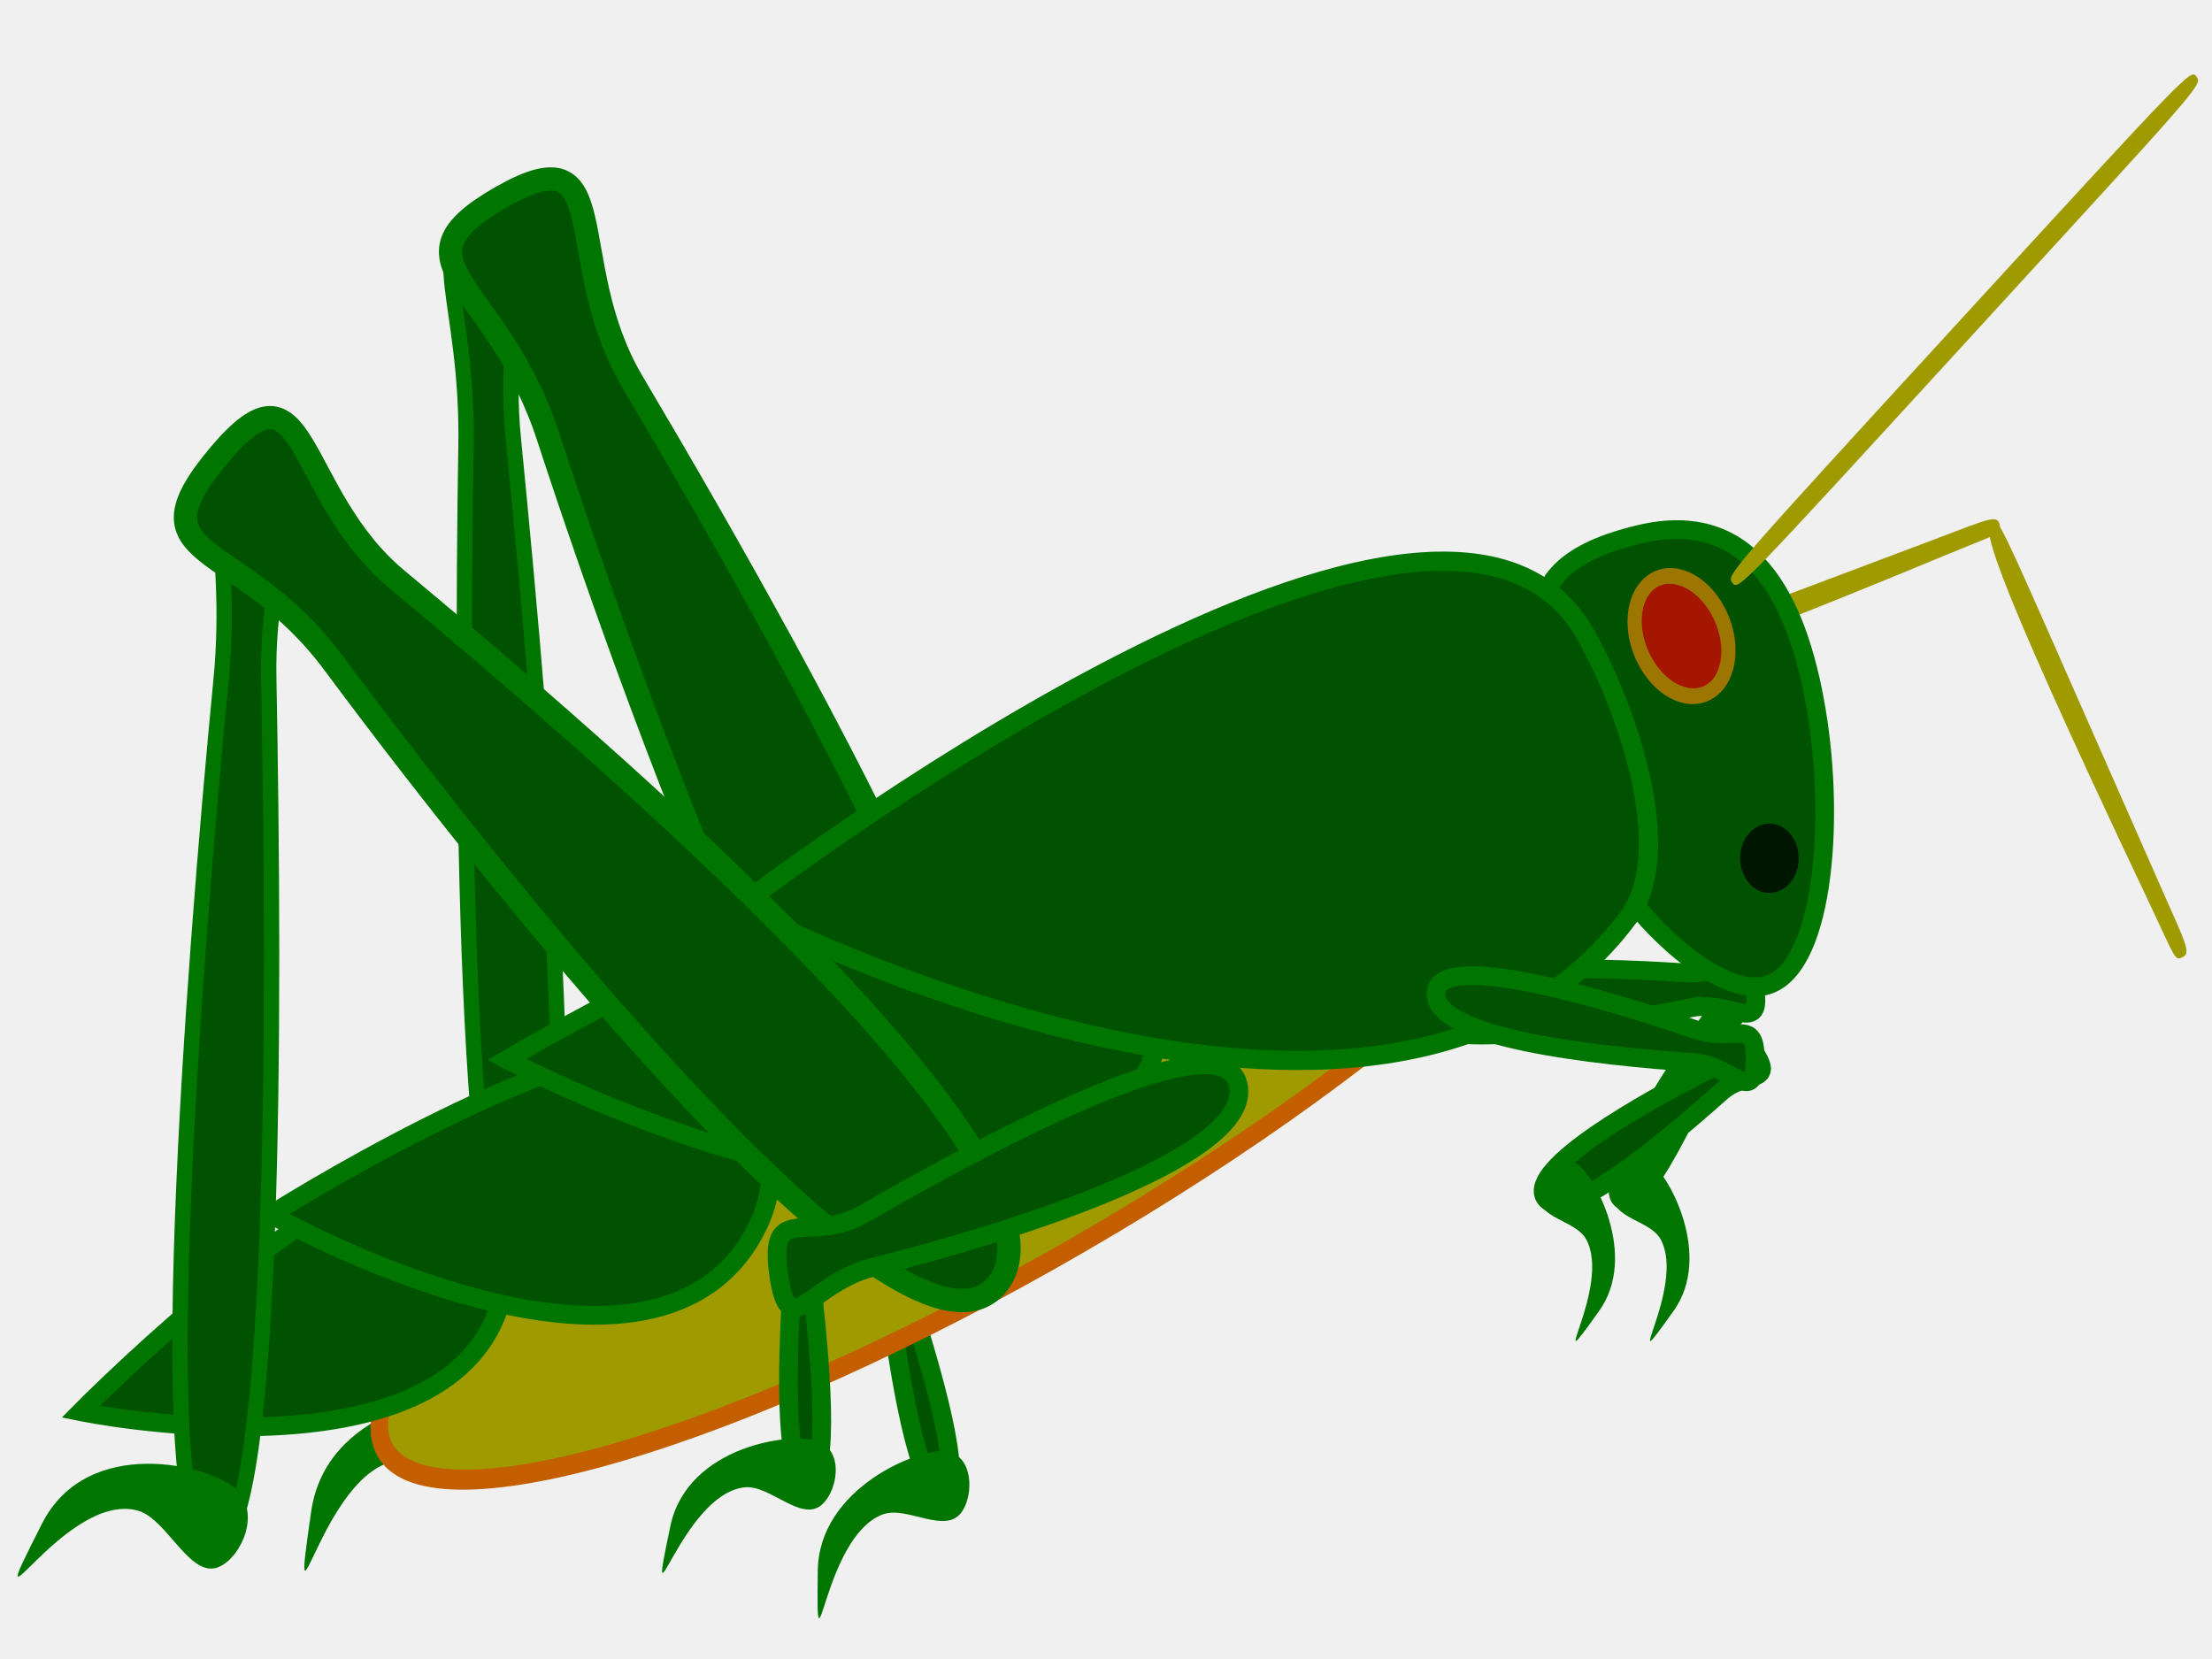
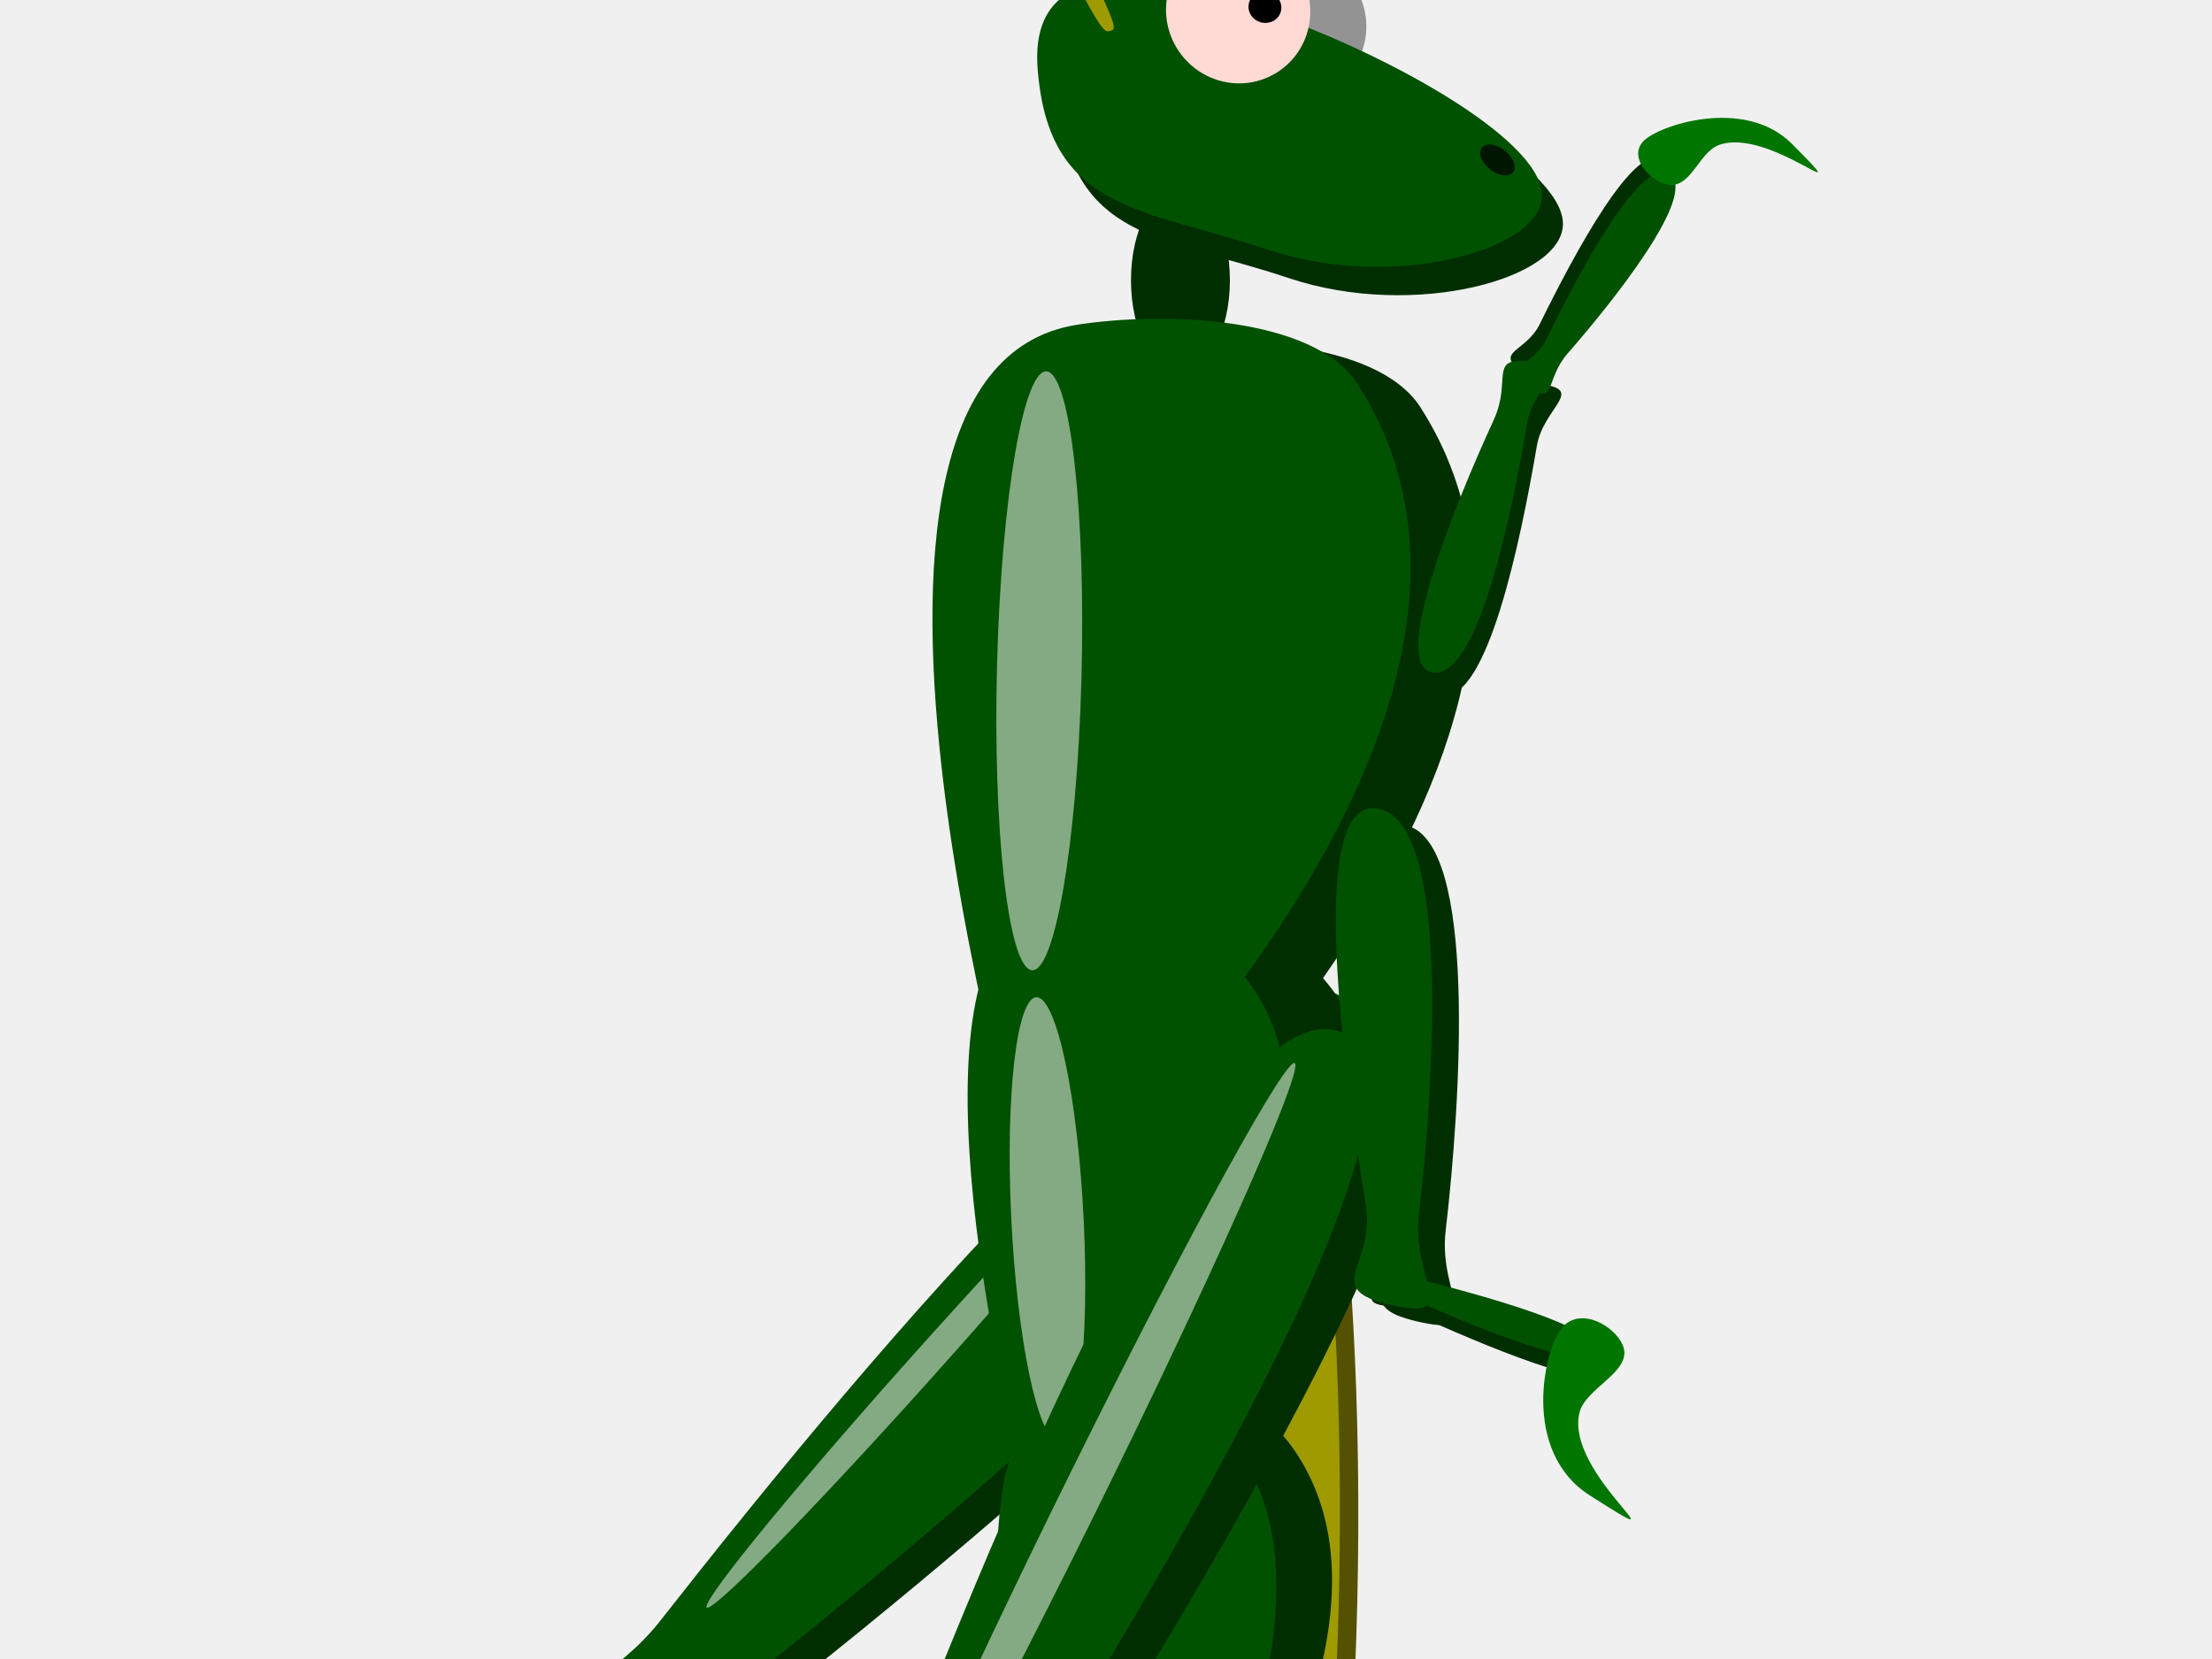
<svg xmlns="http://www.w3.org/2000/svg" width="640" height="480" viewBox="0 0 169.333 127" version="1.1" id="svg970">
  <defs id="defs967" />
  <g id="layer1">
-     <path id="path32105" style="fill:#005100;stroke:#007600;stroke-width:1.433;stroke-miterlimit:4;stroke-dasharray:none" d="m 69.439,98.911 c 1.829,5.642 4.53,14.805 2.69,15.236 -1.84,0.432 -3.418,-9.694 -4.043,-14.838 -0.313,-2.578 -1.869,-3.406 -0.03,-3.837 1.84,-0.432 0.674,1.253 1.383,3.439 z" />
-     <path id="path32107" style="fill:#007600;fill-opacity:1;stroke:none;stroke-width:1.168;stroke-miterlimit:4;stroke-dasharray:none" d="m 72.455,111.105 c -2.036,-0.301 -9.77,2.775 -9.853,9.136 -0.125,9.557 0.317,-2.542 4.957,-4.304 1.877,-0.712 4.835,1.614 6.088,-0.226 0.914,-1.343 0.843,-4.305 -1.193,-4.606 z" />
-     <path id="path32103" style="fill:#007600;fill-opacity:1;stroke:none;stroke-width:1.433;stroke-miterlimit:4;stroke-dasharray:none" d="m 36.925,107.284 c -2.352,-0.963 -11.973,0.588 -13.104,8.423 -1.7,11.772 0.787,-3.049 6.546,-3.876 2.329,-0.335 5.44,3.4 7.217,1.491 1.296,-1.393 1.694,-5.074 -0.658,-6.037 z" />
-     <path id="path25558" style="fill:#005100;stroke:#007600;stroke-width:1.176" d="m 39.288,33.507 c 2.515,25.412 5.914,66.465 1.042,66.784 -4.871,0.319 -5.029,-43.892 -4.656,-66.205 0.187,-11.185 -3.476,-15.969 1.395,-16.288 4.871,-0.319 1.244,5.862 2.219,15.709 z" />
-     <path id="path25554" style="fill:#005100;stroke:#007600;stroke-width:1.782" d="M 48.43,29.264 C 62.664,53.266 84.425,92.687 75.509,97.764 66.594,102.84 49.655,56.974 41.945,33.386 38.08,21.561 29.485,20.149 38.4,15.073 c 8.916,-5.077 4.515,4.891 10.03,14.191 z" />
-     <ellipse style="fill:#9e9a00;fill-opacity:1;stroke:#c35f00;stroke-width:1.444;stroke-miterlimit:4;stroke-dasharray:none;stroke-opacity:1" id="path3817" cx="44.548" cy="112.341" rx="53.752" ry="13.136" transform="matrix(0.8711882,-0.4909492,0.3317112,0.943381,0,0)" />
-     <path style="fill:#005100;fill-opacity:1;stroke:#007600;stroke-width:1.433;stroke-linecap:butt;stroke-linejoin:miter;stroke-miterlimit:4;stroke-dasharray:none;stroke-opacity:1" d="m 6.178,108.071 c 0,0 28.903,5.937 32.322,-9.041 C 39.661,93.941 35.131,88.371 31.233,89.499 21.83,92.221 6.178,108.071 6.178,108.071 Z" id="path6813" />
-     <path style="fill:#005100;fill-opacity:1;stroke:#007600;stroke-width:1.433;stroke-linecap:butt;stroke-linejoin:miter;stroke-miterlimit:4;stroke-dasharray:none;stroke-opacity:1" d="m 20.75,92.977 c 0,0 30.021,17.027 37.439,0.494 2.52,-5.617 -1.04,-13.774 -5.565,-13.788 -10.914,-0.035 -31.874,13.294 -31.874,13.294 z" id="path6811" />
-     <path id="path25556" style="fill:#005100;stroke:#007600;stroke-width:1.176" d="m 20.572,51.825 c 0.479,25.567 0.591,66.8 -4.285,66.616 -4.877,-0.184 -1.509,-44.23 0.64,-66.412 1.078,-11.12 -2.189,-16.261 2.688,-16.077 4.877,0.184 0.772,5.966 0.957,15.873 z" />
-     <path style="fill:#005100;fill-opacity:1;stroke:#007600;stroke-width:1.433;stroke-linecap:butt;stroke-linejoin:miter;stroke-miterlimit:4;stroke-dasharray:none;stroke-opacity:1" d="m 38.803,81.105 c 0,0 39.387,20.9 49.119,0.606 C 91.229,74.817 86.558,64.805 80.621,64.787 66.302,64.744 38.803,81.105 38.803,81.105 Z" id="path6809" />
-     <path id="path18996" style="fill:#9e9a00;stroke-width:0.581" d="m 149.216,42.384 c -26.412,10.954 -26.996,10.123 -27.216,9.353 -0.206,-0.72 -0.122,-0.554 26.625,-10.65 3.398,-1.283 4.263,-1.719 4.442,-0.967 0.186,0.782 0.117,0.619 -3.851,2.265 z" />
-     <path id="path25560" style="fill:#005100;stroke:#007600;stroke-width:1.433;stroke-miterlimit:4;stroke-dasharray:none" d="m 131.997,79.114 c -2.337,5.394 -6.316,13.933 -7.859,12.715 -1.543,-1.219 3.824,-9.496 6.673,-13.555 1.428,-2.035 0.883,-3.887 2.426,-2.668 1.543,1.219 -0.334,1.418 -1.24,3.509 z" />
-     <path id="path25562" style="fill:#005100;stroke:#007600;stroke-width:1.433;stroke-miterlimit:4;stroke-dasharray:none" d="m 129.423,77.146 c -8.045,1.608 -21.108,3.715 -21.691,0.105 -0.583,-3.61 13.829,-3.285 21.147,-2.786 3.668,0.25 4.869,-2.414 5.452,1.196 0.583,3.61 -1.791,0.862 -4.908,1.486 z" />
-     <path id="path6837" style="fill:#005100;stroke:#007600;stroke-width:1.433" d="m 139.05,54.404 c 1.467,8.759 0.487,20.104 -3.991,21.073 -4.478,0.969 -13.805,-8.366 -15.272,-17.125 -1.467,-8.759 -5.46,-14.808 5.768,-17.46 8.409,-1.987 12.028,4.754 13.495,13.512 z" />
-     <path id="path16638" style="fill:#9e9a00;stroke-width:0.546" d="m 150.795,25.862 c -17.802,19.435 -17.725,19.372 -18.19,18.745 -0.435,-0.586 -0.429,-0.596 17.356,-19.99 17.707,-19.309 17.765,-19.371 18.19,-18.745 0.443,0.651 0.421,0.583 -17.356,19.99 z" />
-     <path style="fill:#005100;fill-opacity:1;stroke:#007600;stroke-width:1.473;stroke-linecap:butt;stroke-linejoin:miter;stroke-miterlimit:4;stroke-dasharray:none;stroke-opacity:1" d="m 56.535,69.431 c 0,0 49.422,25.892 68.118,0.796 3.71,-4.98 -0.037,-15.912 -3.297,-21.694 C 109.985,28.367 56.535,69.431 56.535,69.431 Z" id="path1387" />
-     <ellipse style="fill:#a51600;fill-opacity:1;stroke:#9c7600;stroke-width:1.15;stroke-miterlimit:4;stroke-dasharray:none;stroke-opacity:1" id="path12652" cx="89.968" cy="114.992" rx="3.398" ry="4.749" transform="matrix(0.8153268,-0.579001,0.481529,0.8764302,0,0)" />
-     <ellipse style="fill:#001600;fill-opacity:1;stroke:none;stroke-width:1.053;stroke-miterlimit:4;stroke-dasharray:none;stroke-opacity:1" id="ellipse15660" cx="135.453" cy="65.701" rx="2.24" ry="2.65" />
-     <path id="path19629" style="fill:#9e9a00;stroke-width:0.581" d="M 164.591,69.25 C 151.247,41.116 151.886,40.34 152.525,39.981 c 0.597,-0.336 0.464,-0.217 13.11,28.417 1.606,3.637 2.111,4.548 1.482,4.858 -0.654,0.322 -0.522,0.221 -2.526,-4.006 z" />
-     <path id="path20928" style="fill:#005100;stroke:#007600;stroke-width:1.782" d="M 30.4,44.371 C 50.947,61.467 83.172,90.17 76.298,98.382 69.423,106.594 39.813,69.969 25.528,50.748 18.366,41.112 9.858,43.097 16.733,34.885 c 6.874,-8.212 5.706,2.861 13.667,9.486 z" />
-     <path id="path25568" style="fill:#005100;stroke:#007600;stroke-width:1.433;stroke-miterlimit:4;stroke-dasharray:none" d="m 131.78,83.576 c -4.572,4.074 -12.137,10.344 -13.511,8.094 -1.373,-2.25 7.714,-7.358 12.421,-9.724 2.36,-1.186 2.364,-3.45 3.738,-1.2 1.373,2.25 -0.877,1.251 -2.648,2.83 z" />
-     <path id="path25570" style="fill:#005100;stroke:#007600;stroke-width:1.433;stroke-miterlimit:4;stroke-dasharray:none" d="m 129.649,81.338 c -7.578,-0.53 -19.798,-1.851 -19.727,-5.285 0.071,-3.434 13.113,0.437 19.679,2.707 3.292,1.138 4.827,-0.992 4.755,2.442 -0.071,3.434 -1.771,0.342 -4.707,0.136 z" />
-     <path id="path25738" style="fill:#005100;stroke:#007600;stroke-width:1.433;stroke-miterlimit:4;stroke-dasharray:none" d="m 62.07,97.705 c 0.705,5.959 1.589,15.57 -0.289,15.537 -1.878,-0.034 -1.482,-10.307 -1.108,-15.482 0.188,-2.594 -1.173,-3.786 0.705,-3.753 1.878,0.034 0.418,1.389 0.691,3.698 z" />
-     <path id="path25995" style="fill:#005100;stroke:#007600;stroke-width:1.433;stroke-miterlimit:4;stroke-dasharray:none" d="m 66.098,92.934 c 10.656,-6.125 27.956,-15.255 28.722,-9.699 0.765,5.556 -18.317,11.365 -28.006,13.777 -4.857,1.209 -6.452,6.027 -7.217,0.471 -0.765,-5.556 2.373,-2.176 6.502,-4.549 z" />
-     <path id="ellipse26828" style="fill:#007600;fill-opacity:1;stroke:none;stroke-width:1.433;stroke-miterlimit:4;stroke-dasharray:none" d="m 18.085,114.009 c -1.903,-1.844 -11.387,-4.246 -14.874,2.633 -5.24,10.336 1.681,-2.539 7.327,-1.006 2.284,0.62 4.037,5.361 6.292,4.286 1.645,-0.784 3.158,-4.07 1.256,-5.914 z" />
-     <path id="path32097" style="fill:#007600;fill-opacity:1;stroke:none;stroke-width:1.168;stroke-miterlimit:4;stroke-dasharray:none" d="m 62.681,110.353 c -1.93,-0.797 -10.067,0.292 -11.365,6.481 -1.95,9.298 0.795,-2.403 5.662,-2.975 1.968,-0.231 4.411,2.771 5.986,1.285 1.149,-1.084 1.647,-3.994 -0.283,-4.791 z" />
-     <path id="path32099" style="fill:#007600;fill-opacity:1;stroke:none;stroke-width:0.949;stroke-miterlimit:4;stroke-dasharray:none" d="m 120.701,89.075 c 1.4,0.905 4.708,7.084 1.725,11.265 -4.482,6.281 1.017,-1.824 -1.007,-5.477 -0.819,-1.478 -3.755,-1.564 -3.651,-3.438 0.076,-1.367 1.533,-3.255 2.933,-2.35 z" />
-     <path id="path32101" style="fill:#007600;fill-opacity:1;stroke:none;stroke-width:0.949;stroke-miterlimit:4;stroke-dasharray:none" d="m 126.4,89.075 c 1.4,0.905 4.708,7.084 1.725,11.265 -4.482,6.281 1.017,-1.824 -1.007,-5.477 -0.819,-1.478 -3.755,-1.564 -3.651,-3.438 0.076,-1.367 1.533,-3.255 2.933,-2.35 z" />
+     <ellipse style="fill:#002e00;fill-opacity:1;stroke:none;stroke-width:0.746;stroke-linecap:round;stroke-linejoin:round;stroke-miterlimit:4;stroke-dasharray:none;stroke-opacity:1;paint-order:fill markers stroke" id="path51092" cx="90.365" cy="21.455" rx="3.786" ry="7.068" />
+     <path id="path55300" style="fill:#002e00;fill-opacity:1;stroke:none;stroke-width:1.782" d="M 53.92,124.516 C 70.414,103.483 98.172,70.44 106.579,77.073 c 8.407,6.634 -27.344,37.292 -46.144,52.128 -9.424,7.438 -7.194,15.884 -15.601,9.25 -8.407,-6.634 2.695,-5.786 9.086,-13.936 z" />
+     <g id="g57824" transform="translate(6.562835,15.39742)">
+       <path id="path56414" style="fill:#002e00;fill-opacity:1;stroke:none;stroke-width:1.176" d="m 52.884,124.433 c 24.094,8.565 62.72,22.998 60.828,27.496 -1.892,4.499 -41.922,-14.181 -61.922,-24.013 -10.026,-4.929 -15.989,-3.685 -14.097,-8.183 1.892,-4.499 5.855,1.381 15.191,4.7 z" />
+       <path id="path25556" style="fill:#005100;stroke:none;stroke-width:1.176" d="m 50.028,120.328 c 24.094,8.565 62.72,22.998 60.828,27.496 -1.892,4.499 -41.922,-14.181 -61.922,-24.013 -10.026,-4.929 -15.989,-3.685 -14.097,-8.183 1.892,-4.499 5.855,1.381 15.191,4.7 z" />
+     </g>
+     <ellipse style="fill:#9e9a00;fill-opacity:1;stroke:#545200;stroke-width:1.449;stroke-miterlimit:4;stroke-dasharray:none;stroke-opacity:1" id="path3817" cx="-97.309" cy="98.174" rx="53.745" ry="10.288" transform="matrix(0.02345647,-0.9997249,0.9725007,0.2328998,0,0)" />
+     <path style="fill:#002e00;fill-opacity:1;stroke:none;stroke-width:1.433;stroke-linecap:butt;stroke-linejoin:miter;stroke-miterlimit:4;stroke-dasharray:none;stroke-opacity:1" d="m 83.069,159.357 c 0,0 28.118,-31.723 15.765,-48.692 -4.196,-5.765 -13.242,-4.704 -15.106,1.201 -4.495,14.242 -0.66,47.491 -0.66,47.491 z" id="path62808" />
+     <g id="g62822" transform="matrix(0.5753699,0.08676662,-0.06529152,0.8785781,58.80809,85.84285)" style="stroke-width:1.399">
+       <path style="fill:#002e00;fill-opacity:1;stroke:none;stroke-width:2.004;stroke-linecap:butt;stroke-linejoin:miter;stroke-miterlimit:4;stroke-dasharray:none;stroke-opacity:1" d="m 50.537,114.095 c 0,0 33.444,-29.489 17.885,-45.751 -5.286,-5.525 -16.302,-4.683 -18.412,0.866 -5.089,13.384 0.527,44.885 0.527,44.885 z" id="path62818" />
+       <path style="fill:#005100;fill-opacity:1;stroke:none;stroke-width:2.004;stroke-linecap:butt;stroke-linejoin:miter;stroke-miterlimit:4;stroke-dasharray:none;stroke-opacity:1" d="m 49.836,114.521 c 0,0 28.251,-34.496 10.273,-48.037 C 54.002,61.884 43.266,64.491 42.079,70.308 c -2.864,14.03 7.758,44.213 7.758,44.213 z" id="path62820" />
+     </g>
+     <path style="fill:#005100;fill-opacity:1;stroke:none;stroke-width:1.433;stroke-linecap:butt;stroke-linejoin:miter;stroke-miterlimit:4;stroke-dasharray:none;stroke-opacity:1" d="m 82.549,159.818 c 0,0 25.628,-36.941 10.241,-50.992 -5.227,-4.773 -14.693,-1.849 -15.884,4.325 -2.872,14.891 5.642,46.668 5.642,46.668 z" id="path62810" />
+     <ellipse style="fill:#ffffff;fill-opacity:0.513;stroke:none;stroke-width:1.089;stroke-linecap:round;stroke-linejoin:round;stroke-opacity:1;paint-order:fill markers stroke" id="ellipse62814" cx="-115.249" cy="84.183" rx="17.489" ry="2.485" transform="matrix(0.01007802,-0.9999492,0.9914045,0.1308322,0,0)" />
+     <path id="path57844" style="fill:#002e00;fill-opacity:1;stroke:none;stroke-width:1.782" d="m 70.425,141.579 c 9.865,-26.103 27.078,-67.712 36.609,-63.916 9.532,3.796 -15.726,45.661 -29.341,66.41 -6.825,10.401 -2.562,17.997 -12.093,14.201 -9.532,-3.796 1.002,-6.58 4.825,-16.694 z" />
+     <path id="path20928" style="fill:#005100;stroke:none;stroke-width:1.782" d="M 50.552,124.065 C 67.046,103.032 94.803,69.989 103.211,76.622 c 8.407,6.634 -27.344,37.292 -46.144,52.128 -9.424,7.438 -7.194,15.884 -15.601,9.25 -8.407,-6.634 2.695,-5.786 9.086,-13.936 z" />
+     <path id="path18996" style="fill:#9e9a00;stroke-width:0.581" d="m 83.758,-24.207 c 6.859,27.759 5.95,28.211 5.155,28.313 -0.743,0.095 -0.566,0.038 -6.527,-27.923 -0.757,-3.552 -1.059,-4.473 -0.288,-4.537 0.801,-0.066 0.629,-0.023 1.66,4.148 z" />
+     <path id="path49546" style="fill:#002e00;fill-opacity:1;stroke:none;stroke-width:1.433" d="m 97.845,2.859 c 9.61,3.213 21.551,9.831 21.797,14.142 0.246,4.311 -11.367,7.504 -20.977,4.29 C 89.055,18.078 81.892,18.399 81.039,7.476 80.4,-0.704 88.235,-0.354 97.845,2.859 Z" />
+     <ellipse style="fill:#939393;fill-opacity:1;stroke:none;stroke-width:0.746;stroke-miterlimit:4;stroke-dasharray:none;stroke-opacity:1" id="ellipse50582" cx="95.606" cy="-27.557" rx="5.547" ry="5.539" transform="matrix(0.9548951,0.2969432,-0.2823193,0.9593205,0,0)" />
+     <path id="path6837" style="fill:#005100;stroke:none;stroke-width:1.433" d="M 96.243,0.681 C 105.853,3.895 117.793,10.512 118.039,14.824 118.285,19.135 106.673,22.328 97.062,19.114 87.452,15.901 80.29,16.222 79.436,5.298 78.797,-2.882 86.632,-2.532 96.243,0.681 Z" />
+     <path id="path16638" style="fill:#9e9a00;stroke-width:0.546" d="M 73.858,-21.261 C 85.769,2.251 85.737,2.156 84.987,2.37 c -0.702,0.201 -0.709,0.192 -12.588,-23.289 -11.826,-23.378 -11.865,-23.454 -11.129,-23.631 0.765,-0.185 0.694,-0.188 12.588,23.289 z" />
+     <ellipse style="fill:#ffd9d3;fill-opacity:1;stroke:none;stroke-width:0.946;stroke-miterlimit:4;stroke-dasharray:none;stroke-opacity:1" id="path12652" cx="91.169" cy="-27.367" rx="5.547" ry="5.539" transform="matrix(0.9548951,0.2969432,-0.2823193,0.9593205,0,0)" />
+     <ellipse style="fill:#001600;fill-opacity:1;stroke:none;stroke-width:1.079;stroke-miterlimit:4;stroke-dasharray:none;stroke-opacity:1" id="ellipse15660" cx="43.019" cy="120.795" rx="0.99" ry="1.468" transform="matrix(0.1612487,-0.9869138,0.8915738,0.4528755,0,0)" />
+     <path id="path19629" style="fill:#9e9a00;stroke-width:0.581" d="m 107.548,-45.79 c -24.66,19.012 -25.555,18.552 -26.041,18.005 -0.455,-0.512 -0.311,-0.407 24.986,-18.844 3.213,-2.342 3.996,-3.029 4.433,-2.48 0.454,0.571 0.327,0.463 -3.378,3.319 z" />
+     <path id="path47691" style="fill:#002e00;fill-opacity:1;stroke:none;stroke-width:1.433;stroke-miterlimit:4;stroke-dasharray:none" d="m 117.861,24.83 c 2.7,-5.497 7.345,-14.155 9.465,-12.589 2.12,1.567 -4.372,9.723 -7.841,13.688 -1.739,1.988 -0.89,4.087 -3.01,2.52 -2.12,-1.567 0.34,-1.49 1.387,-3.62 z" />
+     <path id="path46433" style="fill:#002e00;fill-opacity:1;stroke:none;stroke-width:1.433;stroke-miterlimit:4;stroke-dasharray:none" d="m 117.652,34.119 c -1.278,7.489 -3.801,19.518 -7.211,19.107 -3.41,-0.411 1.733,-13.005 4.641,-19.315 1.458,-3.163 -0.509,-4.901 2.9,-4.49 3.41,0.411 0.165,1.796 -0.33,4.698 z" />
+     <path id="path25568" style="fill:#005100;stroke:none;stroke-width:1.433;stroke-miterlimit:4;stroke-dasharray:none" d="m 118.38,25.962 c 2.7,-5.497 7.345,-14.155 9.465,-12.589 2.12,1.567 -4.372,9.723 -7.841,13.688 -1.739,1.988 -0.89,4.087 -3.01,2.52 -2.12,-1.567 0.34,-1.49 1.387,-3.62 z" />
+     <path id="path52568" style="fill:#002e00;fill-opacity:1;stroke:none;stroke-width:1.433;stroke-miterlimit:4;stroke-dasharray:none" d="m 106.595,93.487 c -1.975,-12.131 -4.42,-31.54 1.05,-30.297 5.469,1.243 4.178,21.148 3.019,31.065 -0.581,4.971 3.365,8.163 -2.104,6.92 -5.469,-1.243 -1.199,-2.987 -1.964,-7.688 z" />
+     <path id="path53643" style="fill:#002e00;fill-opacity:1;stroke:none;stroke-width:1.433;stroke-miterlimit:4;stroke-dasharray:none" d="m 108.855,99.31 c 5.825,1.441 15.131,4.003 14.437,5.748 -0.694,1.746 -10.168,-2.247 -14.879,-4.422 -2.361,-1.09 -3.957,-0.237 -3.263,-1.983 0.694,-1.746 1.448,0.098 3.705,0.657 z" />
+     <path id="ellipse26828" style="fill:#007600;fill-opacity:1;stroke:none;stroke-width:1.433;stroke-miterlimit:4;stroke-dasharray:none" d="m 115.129,163.324 c -1.551,2.148 -2.565,11.879 4.744,14.341 10.982,3.699 -2.754,-1.299 -2.049,-7.106 0.285,-2.349 4.725,-4.766 3.337,-6.843 -1.013,-1.515 -4.482,-2.54 -6.033,-0.392 z" />
+     <path style="fill:#002e00;fill-opacity:1;stroke:none;stroke-width:1.473;stroke-linecap:butt;stroke-linejoin:miter;stroke-miterlimit:4;stroke-dasharray:none;stroke-opacity:1" d="m 83.979,94.648 c 0,0 41.654,-37.12 24.761,-63.463 -3.352,-5.227 -14.903,-5.575 -21.463,-4.562 -22.88,3.531 -3.297,68.026 -3.297,68.026 z" id="path46017" />
+     <path id="path25570" style="fill:#005100;fill-opacity:1;stroke:none;stroke-width:1.433;stroke-miterlimit:4;stroke-dasharray:none" d="m 116.909,32.377 c -1.278,7.489 -3.801,19.518 -7.211,19.107 -3.41,-0.411 1.733,-13.005 4.641,-19.315 1.458,-3.163 -0.509,-4.901 2.9,-4.49 3.41,0.411 0.165,1.796 -0.33,4.698 z" />
+     <ellipse style="fill:#ffffff;fill-opacity:0.513;stroke:none;stroke-width:1.11;stroke-linecap:round;stroke-linejoin:round;stroke-opacity:1;paint-order:fill markers stroke" id="ellipse62824" cx="-134.761" cy="90.38" rx="18.126" ry="1.706" transform="matrix(0.03053138,-0.9995338,0.9462135,0.323543,0,0)" />
+     <path id="path59763" style="fill:#002e00;fill-opacity:1;stroke:none;stroke-width:1.176" d="m 76.381,167.113 c 20.155,15.681 52.256,41.495 49.132,45.246 -3.124,3.751 -35.283,-26.588 -51.202,-42.227 -7.98,-7.84 -13.971,-8.479 -10.847,-12.231 3.124,-3.751 5.107,3.136 12.916,9.212 z" />
+     <ellipse style="fill:#ffffff;fill-opacity:0.513;stroke:none;stroke-width:1.926;stroke-linecap:round;stroke-linejoin:round;stroke-opacity:1;paint-order:fill markers stroke" id="ellipse63004" cx="336.804" cy="386.384" rx="25.057" ry="3.554" transform="matrix(0.6711495,-0.741322,-0.4013818,0.9159108,0,0)" />
+     <g id="g62798" transform="rotate(3.527981,-23.64251,607.2479)">
+       <path style="fill:#002e00;fill-opacity:1;stroke:none;stroke-width:1.433;stroke-linecap:butt;stroke-linejoin:miter;stroke-miterlimit:4;stroke-dasharray:none;stroke-opacity:1" d="m 50.537,114.095 c 0,0 33.444,-29.489 17.885,-45.751 -5.286,-5.525 -16.302,-4.683 -18.412,0.866 -5.089,13.384 0.527,44.885 0.527,44.885 z" id="path61427" />
+       <path style="fill:#005100;fill-opacity:1;stroke:none;stroke-width:1.433;stroke-linecap:butt;stroke-linejoin:miter;stroke-miterlimit:4;stroke-dasharray:none;stroke-opacity:1" d="m 49.836,114.521 c 0,0 28.251,-34.496 10.273,-48.037 C 54.002,61.884 43.266,64.491 42.079,70.308 c -2.864,14.03 7.758,44.213 7.758,44.213 z" id="path6809" />
+     </g>
+     <path style="fill:#005100;fill-opacity:1;stroke:none;stroke-width:1.473;stroke-linecap:butt;stroke-linejoin:miter;stroke-miterlimit:4;stroke-dasharray:none;stroke-opacity:1" d="m 79.183,92.881 c 0,0 41.654,-37.12 24.761,-63.463 -3.352,-5.227 -14.903,-5.575 -21.463,-4.562 -22.88,3.531 -3.297,68.026 -3.297,68.026 z" id="path1387" />
+     <path id="path25738" style="fill:#005100;stroke:none;stroke-width:1.433;stroke-miterlimit:4;stroke-dasharray:none" d="m 107.593,97.67 c 5.825,1.441 15.131,4.003 14.437,5.748 -0.694,1.746 -10.168,-2.247 -14.879,-4.422 -2.361,-1.09 -3.957,-0.237 -3.263,-1.983 0.694,-1.746 1.448,0.098 3.705,0.657 z" />
+     <path id="path32099" style="fill:#007600;fill-opacity:1;stroke:none;stroke-width:0.949;stroke-miterlimit:4;stroke-dasharray:none" d="m 125.785,10.828 c 1.127,-1.229 7.774,-3.453 11.395,0.189 5.441,5.472 -1.628,-1.309 -5.569,0.074 -1.594,0.559 -2.171,3.439 -4.001,3.022 -1.335,-0.304 -2.952,-2.057 -1.825,-3.286 z" />
+     <ellipse style="fill:#ffffff;fill-opacity:0.513;stroke:none;stroke-width:1.093;stroke-linecap:round;stroke-linejoin:round;stroke-opacity:1;paint-order:fill markers stroke" id="path42884" cx="-35.068" cy="82.135" rx="22.922" ry="3.293" transform="matrix(0.02691041,-0.9996379,0.9801198,0.1984064,0,0)" />
+     <ellipse style="fill:#000000;fill-opacity:1;stroke:none;stroke-width:1.546;stroke-linecap:round;stroke-linejoin:round;stroke-miterlimit:4;stroke-dasharray:none;stroke-opacity:1;paint-order:fill markers stroke" id="path50606" cx="96.399" cy="-11.118" rx="1.262" ry="1.199" transform="matrix(0.9927207,0.1204392,-0.1020266,0.9947817,0,0)" />
+     <path id="path32097" style="fill:#007600;fill-opacity:1;stroke:none;stroke-width:1.168;stroke-miterlimit:4;stroke-dasharray:none" d="m 119.644,101.557 c -1.426,1.525 -3.276,9.524 2.058,12.92 8.013,5.103 -1.969,-1.592 -0.788,-6.347 0.478,-1.923 4.148,-3.15 3.313,-5.149 -0.609,-1.458 -3.157,-2.949 -4.583,-1.424 z" />
+     <ellipse style="fill:#ffffff;fill-opacity:0.49;stroke:none;stroke-width:0.746;stroke-linecap:round;stroke-linejoin:round;stroke-miterlimit:4;stroke-dasharray:none;stroke-opacity:1;paint-order:fill markers stroke" id="path59553" cx="-136.44" cy="35.142" rx="2.019" ry="2.587" transform="rotate(-93.34246)" />
+     <path id="path61405" style="fill:#007600;fill-opacity:1;stroke:none;stroke-width:1.168;stroke-miterlimit:4;stroke-dasharray:none" d="m 120.715,208.656 c -1.49,2.244 -1.918,12.505 5.926,15.22 11.784,4.079 -2.979,-1.415 -2.618,-7.537 0.146,-2.476 4.654,-4.959 3.059,-7.174 -1.163,-1.616 -4.877,-2.753 -6.366,-0.509 z" />
+     <path id="path25558" style="fill:#005100;stroke:none;stroke-width:1.176" d="m 75.002,163.242 c 20.155,15.681 52.256,41.495 49.132,45.246 -3.124,3.751 -35.283,-26.588 -51.202,-42.227 -7.98,-7.84 -13.971,-8.479 -10.847,-12.231 3.124,-3.751 5.107,3.136 12.916,9.212 z" />
+     <ellipse style="fill:#ffffff;fill-opacity:0.513;stroke:none;stroke-width:1.088;stroke-linecap:round;stroke-linejoin:round;stroke-opacity:1;paint-order:fill markers stroke" id="ellipse62800" cx="-88.782" cy="76.115" rx="16.995" ry="2.783" transform="matrix(-0.04744816,-0.9988737,0.9981426,0.06092019,0,0)" />
+     <path id="path25554" style="fill:#005100;stroke:none;stroke-width:1.782" d="M 66.083,142.944 C 75.949,116.841 93.161,75.232 102.693,79.028 112.224,82.824 86.967,124.689 73.352,145.437 c -6.825,10.401 -2.562,17.997 -12.093,14.201 -9.532,-3.796 1.002,-6.58 4.825,-16.694 z" />
+     <path id="path25995" style="fill:#005100;stroke:none;stroke-width:1.433;stroke-miterlimit:4;stroke-dasharray:none" d="m 104.549,92.218 c -1.975,-12.131 -4.42,-31.54 1.05,-30.297 5.469,1.243 4.178,21.148 3.019,31.065 -0.581,4.971 3.365,8.163 -2.104,6.92 -5.469,-1.243 -1.199,-2.987 -1.964,-7.688 z" />
+     <ellipse style="fill:#ffffff;fill-opacity:0.49;stroke:none;stroke-width:0.746;stroke-linecap:round;stroke-linejoin:round;stroke-miterlimit:4;stroke-dasharray:none;stroke-opacity:1;paint-order:fill markers stroke" id="ellipse61407" cx="-159.002" cy="53.696" rx="2.523" ry="2.967" transform="matrix(-0.05349946,-0.9985679,0.9979795,-0.0635364,0,0)" />
+     <ellipse style="fill:#ffffff;fill-opacity:0.513;stroke:none;stroke-width:2.002;stroke-linecap:round;stroke-linejoin:round;stroke-opacity:1;paint-order:fill markers stroke" id="ellipse63002" cx="342.474" cy="426.741" rx="36.658" ry="5.273" transform="matrix(0.4472099,-0.894429,-0.1649836,0.9862963,0,0)" />
  </g>
</svg>
